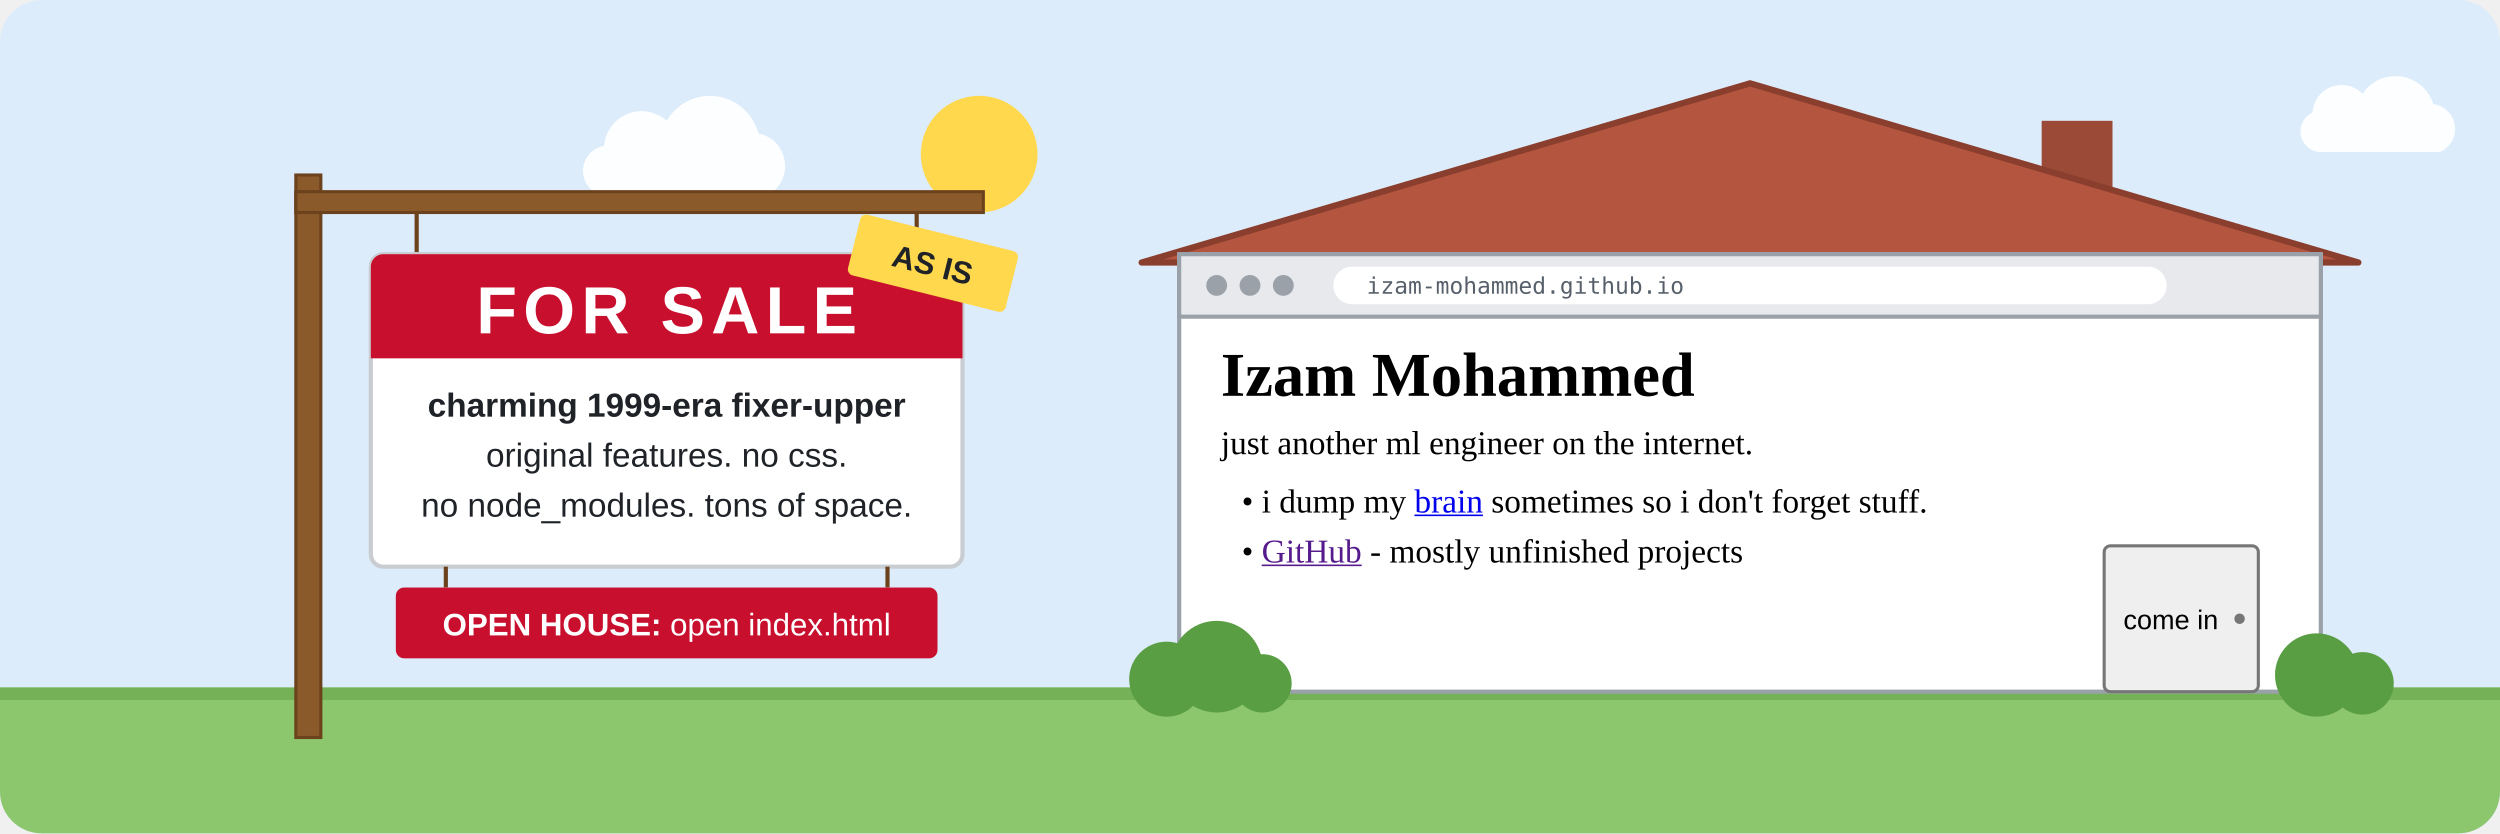
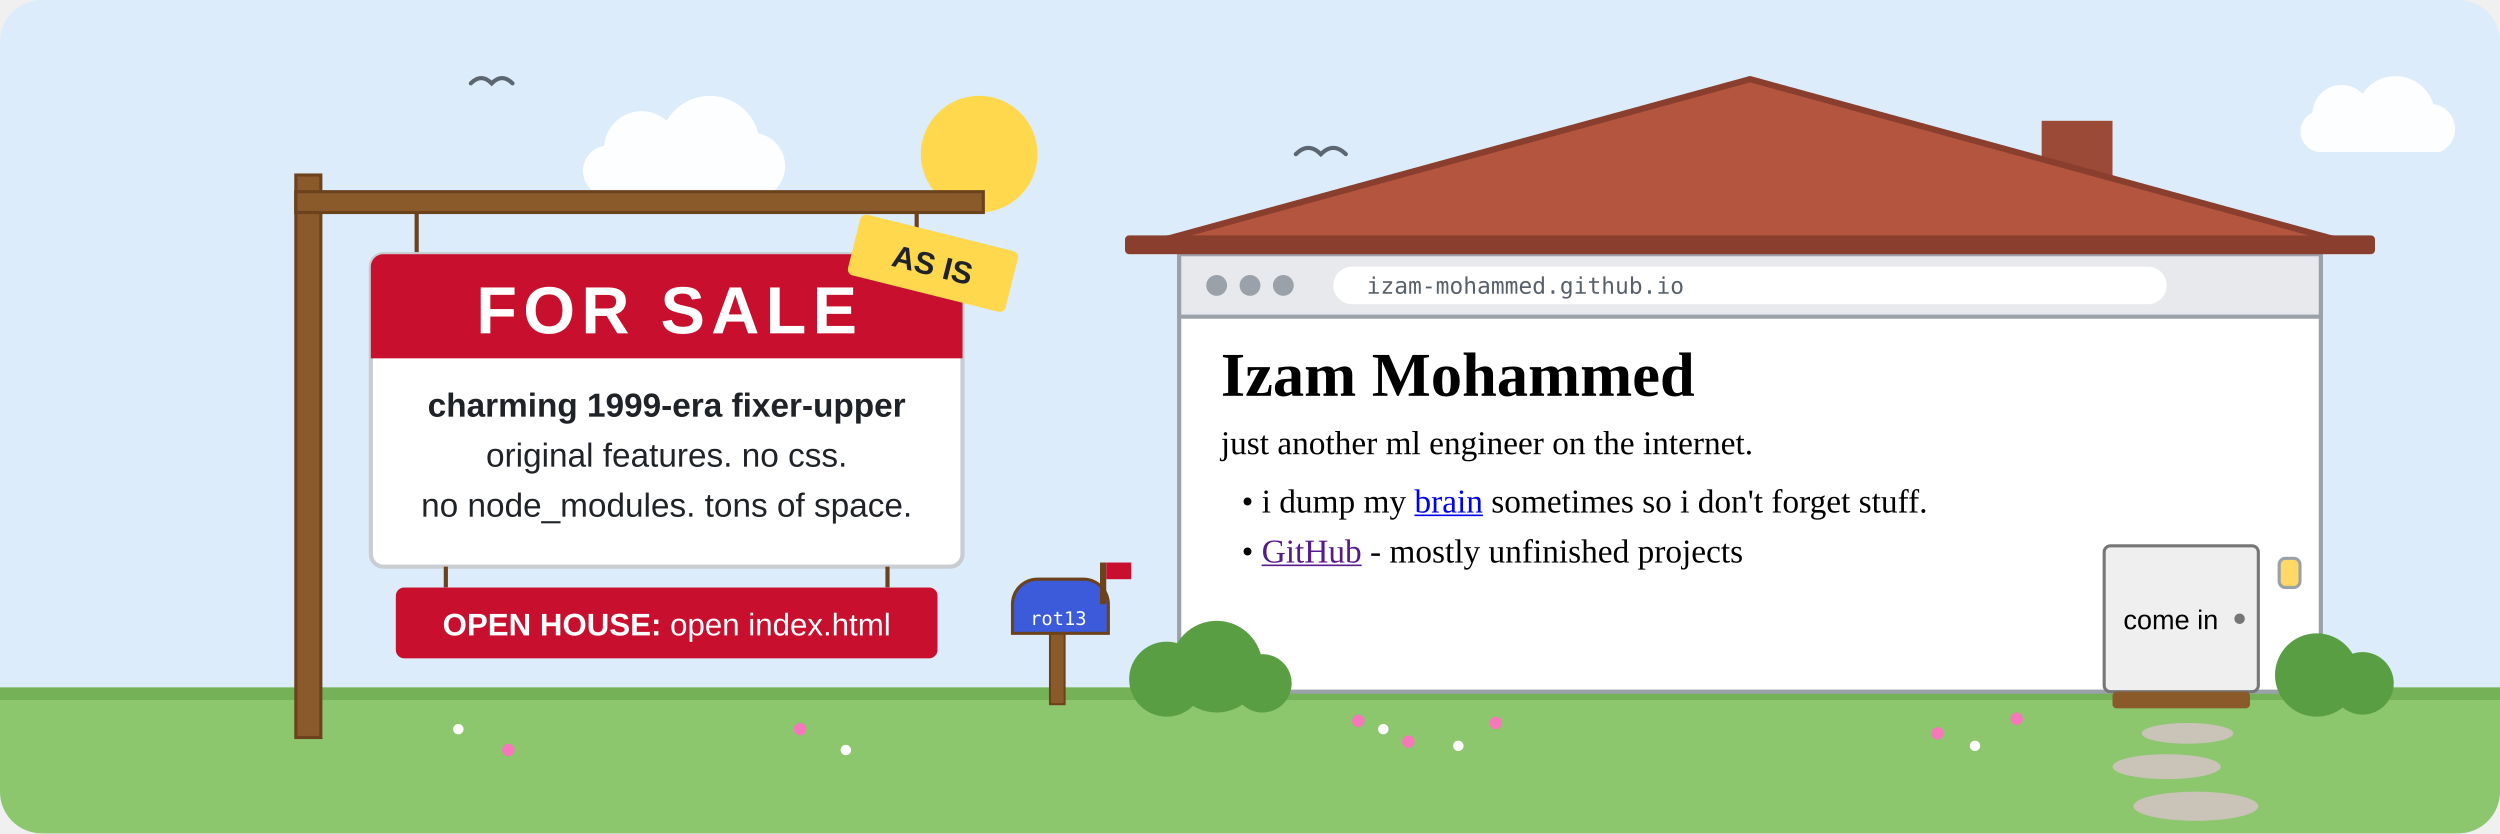
<svg xmlns="http://www.w3.org/2000/svg" viewBox="0 0 1200 400" width="1200" height="400" role="img" aria-labelledby="t d">
  <defs>
    <clipPath id="frame">
      <rect width="1200" height="400" rx="20" />
    </clipPath>
+     <radialGradient id="glow">
+       <stop offset="0" stop-color="#ffd866" stop-opacity="0.35" />
+       <stop offset="1" stop-color="#ffd866" stop-opacity="0" />
+     </radialGradient>
  </defs>
  <g clip-path="url(#frame)">
    <rect width="1200" height="400" fill="#dcecfb" />
    <circle cx="470" cy="74" r="28" fill="#ffd84d" />
    <g fill="#ffffff" fill-opacity="0.95">
      <path d="M290 70 a18 18 0 0 1 30 -12 a24 24 0 0 1 44 6 a16 16 0 0 1 4 30 h-74 a12 12 0 0 1 -4 -24z" />
      <path d="M1110 54 a14 14 0 0 1 24 -9 a19 19 0 0 1 34 5 a12 12 0 0 1 3 23 h-58 a10 10 0 0 1 -3 -19z" />
    </g>
    <g fill="#e6edf3" fill-opacity="0">
-       <circle cx="80" cy="40" r="1.6" />
-       <circle cx="240" cy="62" r="1.2" />
-       <circle cx="340" cy="28" r="1.8" />
-       <circle cx="560" cy="34" r="1.3" />
-       <circle cx="640" cy="78" r="1.1" />
-       <circle cx="1010" cy="30" r="1.7" />
-       <circle cx="1150" cy="70" r="1.3" />
-       <circle cx="1180" cy="24" r="1.1" />
-       <circle cx="420" cy="120" r="1.2" />
+       <circle cx="675" cy="87" r="1.1" />
+       <circle cx="820" cy="34" r="0.9" />
+       <circle cx="160" cy="284" r="1.3" />
+       <circle cx="204" cy="197" r="1.3" />
+       <circle cx="130" cy="269" r="1.6" />
+       <circle cx="451" cy="29" r="1.1" />
+       <circle cx="188" cy="232" r="2.0" />
+       <circle cx="868" cy="45" r="0.9" />
+       <circle cx="504" cy="56" r="1.1" />
+       <circle cx="1140" cy="227" r="2.0" />
+       <circle cx="133" cy="299" r="1.3" />
+       <circle cx="265" cy="124" r="1.1" />
+       <circle cx="1152" cy="78" r="2.0" />
+       <circle cx="605" cy="224" r="0.9" />
+       <circle cx="307" cy="286" r="2.0" />
+       <circle cx="253" cy="302" r="1.3" />
+       <circle cx="643" cy="296" r="0.9" />
+       <circle cx="382" cy="62" r="1.3" />
+       <circle cx="1181" cy="106" r="2.0" />
+       <circle cx="774" cy="59" r="1.3" />
+       <circle cx="1133" cy="42" r="1.1" />
+       <circle cx="1167" cy="40" r="1.3" />
+       <circle cx="433" cy="264" r="1.1" />
+       <circle cx="1100" cy="228" r="2.0" />
+       <circle cx="655" cy="248" r="2.0" />
+       <circle cx="940" cy="195" r="2.0" />
+       <circle cx="625" cy="137" r="1.3" />
+       <circle cx="380" cy="134" r="1.1" />
+       <circle cx="1025" cy="185" r="2.0" />
+       <circle cx="931" cy="157" r="1.1" />
+       <circle cx="161" cy="70" r="1.1" />
+       <circle cx="1060" cy="224" r="1.6" />
+       <circle cx="349" cy="185" r="1.1" />
+       <circle cx="323" cy="260" r="1.1" />
+       <circle cx="1185" cy="170" r="2.0" />
+       <circle cx="708" cy="189" r="1.6" />
+       <circle cx="1029" cy="306" r="1.3" />
+       <circle cx="946" cy="45" r="0.9" />
+       <circle cx="203" cy="148" r="0.9" />
+       <circle cx="982" cy="43" r="1.3" />
+       <circle cx="136" cy="168" r="1.6" />
+       <circle cx="802" cy="187" r="1.3" />
+       <circle cx="58" cy="246" r="1.1" />
+       <circle cx="739" cy="96" r="2.0" />
+       <circle cx="251" cy="262" r="1.3" />
+       <circle cx="132" cy="121" r="1.6" />
+       <circle cx="600" cy="76" r="1.3" />
+       <circle cx="519" cy="213" r="1.3" />
+       <circle cx="812" cy="264" r="0.9" />
+       <circle cx="1137" cy="152" r="1.1" />
+       <circle cx="292" cy="230" r="0.9" />
+       <circle cx="862" cy="193" r="1.1" />
+       <circle cx="791" cy="128" r="1.6" />
+       <circle cx="321" cy="52" r="1.1" />
+       <circle cx="487" cy="129" r="1.3" />
+       <circle cx="589" cy="12" r="1.1" />
+       <circle cx="827" cy="214" r="1.6" />
+       <circle cx="998" cy="215" r="2.0" />
+       <circle cx="914" cy="93" r="2.0" />
+       <circle cx="237" cy="184" r="0.9" />
+       <circle cx="119" cy="62" r="1.6" />
+       <circle cx="12" cy="300" r="1.3" />
+       <circle cx="64" cy="46" r="0.9" />
+       <circle cx="437" cy="202" r="0.9" />
+       <circle cx="316" cy="139" r="1.6" />
+       <circle cx="723" cy="318" r="1.1" />
+       <circle cx="757" cy="252" r="1.6" />
+       <circle cx="263" cy="69" r="1.1" />
+       <circle cx="1011" cy="248" r="1.6" />
+       <circle cx="650" cy="53" r="1.3" />
+       <path d="M116 28 l2 -7 l2 7 l7 2 l-7 2 l-2 7 l-2 -7 l-7 -2z" />
+       <path d="M400 148 l2 -7 l2 7 l7 2 l-7 2 l-2 7 l-2 -7 l-7 -2z" />
+       <path d="M674 20 l2 -7 l2 7 l7 2 l-7 2 l-2 7 l-2 -7 l-7 -2z" />
+       <path d="M1060 102 l2 -7 l2 7 l7 2 l-7 2 l-2 7 l-2 -7 l-7 -2z" />
+       <path d="M1176 150 l2 -7 l2 7 l7 2 l-7 2 l-2 7 l-2 -7 l-7 -2z" />
+       <path d="M256 266 l2 -7 l2 7 l7 2 l-7 2 l-2 7 l-2 -7 l-7 -2z" />
    </g>
+     <g fill="none" stroke="#57606a" stroke-width="2" stroke-linecap="round" stroke-opacity="0.95">
+       <path d="M622 74 q6 -6 12 0 q6 -6 12 0" />
+       <path d="M656 92 q5 -5 10 0 q5 -5 10 0" />
+       <path d="M226 40 q5 -5 10 0 q5 -5 10 0" />
+     </g>
+     <ellipse cx="840" cy="250" rx="380" ry="170" fill="url(#glow)" fill-opacity="0" />
    <rect y="330" width="1200" height="70" fill="#8cc66d" />
    <rect y="330" width="1200" height="6" fill="#74b157" />
    <rect x="980" y="58" width="34" height="60" fill="#9a4a37" />
-     <polygon points="548,126 840,40 1132,126" fill="#b4553f" stroke="#8a3e2d" stroke-width="3" stroke-linejoin="round" />
+     <polygon points="548,118 840,38 1132,118" fill="#b4553f" stroke="#8a3e2d" stroke-width="3" stroke-linejoin="round" />
    <rect x="566" y="122" width="548" height="210" fill="#ffffff" stroke="#9aa1a9" stroke-width="2" />
    <rect x="566" y="122" width="548" height="30" fill="#e7e9ec" stroke="#9aa1a9" stroke-width="2" />
+     <rect x="540" y="113" width="600" height="9" rx="2" fill="#8a3e2d" />
    <g fill="#9aa1a9">
      <circle cx="584" cy="137" r="5" />
      <circle cx="600" cy="137" r="5" />
      <circle cx="616" cy="137" r="5" />
    </g>
    <rect x="640" y="128" width="400" height="18" rx="9" fill="#ffffff" />
    <text x="656" y="141" font-family="ui-monospace, SFMono-Regular, Menlo, Consolas, monospace" font-size="11" fill="#57606a">izam-mohammed.github.io</text>
    <g font-family="'Times New Roman', Times, serif" fill="#000000">
      <text x="586" y="190" font-size="30" font-weight="700">Izam Mohammed</text>
      <text x="586" y="218" font-size="16">just another ml engineer on the internet.</text>
      <text x="596" y="246" font-size="16">• i dump my <tspan fill="#0000ee" text-decoration="underline">brain</tspan> sometimes so i don't forget stuff.</text>
      <text x="596" y="270" font-size="16">• <tspan fill="#551a8b" text-decoration="underline">GitHub</tspan> - mostly unfinished projects</text>
    </g>
    <rect x="1010" y="262" width="74" height="70" rx="3" fill="#efefef" stroke="#767676" stroke-width="1.5" />
    <text x="1042" y="302" text-anchor="middle" font-family="Arial, Helvetica, sans-serif" font-size="13" fill="#000000">come in</text>
    <circle cx="1075" cy="297" r="2.5" fill="#767676" />
+     <circle cx="1099" cy="275" r="30" fill="url(#glow)" fill-opacity="0" />
+     <rect x="1094" y="268" width="10" height="14" rx="3" fill="#ffd866" stroke="#9aa1a9" stroke-width="1.5" />
+     <rect x="1014" y="332" width="66" height="8" rx="2" fill="#8b5a2b" />
+     <g fill="#c9c3b8">
+       <ellipse cx="1050" cy="352" rx="22" ry="5" />
+       <ellipse cx="1040" cy="368" rx="26" ry="6" />
+       <ellipse cx="1054" cy="387" rx="30" ry="7" />
+     </g>
+     <g fill="#f778ba">
+       <circle cx="652" cy="346" r="3" />
+       <circle cx="676" cy="356" r="3" />
+       <circle cx="718" cy="347" r="3" />
+       <circle cx="930" cy="352" r="3" />
+       <circle cx="968" cy="345" r="3" />
+       <circle cx="244" cy="360" r="3" />
+       <circle cx="384" cy="350" r="3" />
+     </g>
+     <g fill="#ffffff">
+       <circle cx="664" cy="350" r="2.5" />
+       <circle cx="700" cy="358" r="2.5" />
+       <circle cx="948" cy="358" r="2.5" />
+       <circle cx="220" cy="350" r="2.5" />
+       <circle cx="406" cy="360" r="2.5" />
+     </g>
+     <rect x="504" y="292" width="7" height="46" fill="#8b5a2b" stroke="#6b421c" stroke-width="1" />
+     <path d="M486 304 v-14 a12 12 0 0 1 12 -12 h22 a12 12 0 0 1 12 12 v14 z" fill="#3b5bdb" stroke="#6b421c" stroke-width="1.5" />
+     <rect x="528" y="270" width="3" height="20" fill="#6b421c" />
+     <rect x="531" y="270" width="12" height="8" fill="#c8102e" />
+     <text x="508" y="300" text-anchor="middle" font-family="ui-monospace, SFMono-Regular, Menlo, Consolas, monospace" font-size="9" fill="#ffffff">rot13</text>
    <g fill="#5a9e44">
      <circle cx="560" cy="326" r="18" />
      <circle cx="584" cy="320" r="22" />
      <circle cx="606" cy="328" r="14" />
      <circle cx="1112" cy="324" r="20" />
      <circle cx="1134" cy="328" r="15" />
    </g>
    <rect x="142" y="84" width="12" height="270" fill="#8b5a2b" stroke="#6b421c" stroke-width="1.5" />
    <rect x="142" y="92" width="330" height="10" fill="#8b5a2b" stroke="#6b421c" stroke-width="1.5" />
    <g stroke="#6b421c" stroke-width="2">
      <line x1="200" y1="102" x2="200" y2="122" />
      <line x1="440" y1="102" x2="440" y2="122" />
    </g>
    <rect x="178" y="122" width="284" height="150" rx="6" fill="#ffffff" stroke="#c9ccd1" stroke-width="2" />
    <path d="M178 128 a6 6 0 0 1 6 -6 h272 a6 6 0 0 1 6 6 v44 h-284z" fill="#c8102e" />
    <text x="320" y="160" text-anchor="middle" font-family="'Arial Black', 'Helvetica Neue', Arial, sans-serif" font-weight="900" font-size="32" letter-spacing="3" fill="#ffffff">FOR SALE</text>
    <g font-family="'Helvetica Neue', Arial, sans-serif" font-size="16" fill="#1f2328" text-anchor="middle">
      <text x="320" y="200" font-weight="700">charming 1999-era fixer-upper</text>
      <text x="320" y="224">original features. no css.</text>
      <text x="320" y="248">no node_modules. tons of space.</text>
    </g>
    <g transform="rotate(14 450 130)">
      <rect x="408" y="112" width="78" height="30" rx="3" fill="#ffd84d" />
      <text x="447" y="133" text-anchor="middle" font-family="'Arial Black', 'Helvetica Neue', Arial, sans-serif" font-weight="900" font-size="15" fill="#1f2328">AS IS</text>
    </g>
    <g stroke="#6b421c" stroke-width="2">
      <line x1="214" y1="272" x2="214" y2="282" />
      <line x1="426" y1="272" x2="426" y2="282" />
    </g>
    <rect x="190" y="282" width="260" height="34" rx="4" fill="#c8102e" />
    <text x="320" y="305" text-anchor="middle" font-family="'Helvetica Neue', Arial, sans-serif" font-size="15" fill="#ffffff">
      <tspan font-weight="800">OPEN HOUSE:</tspan> open index.html</text>
  </g>
</svg>
